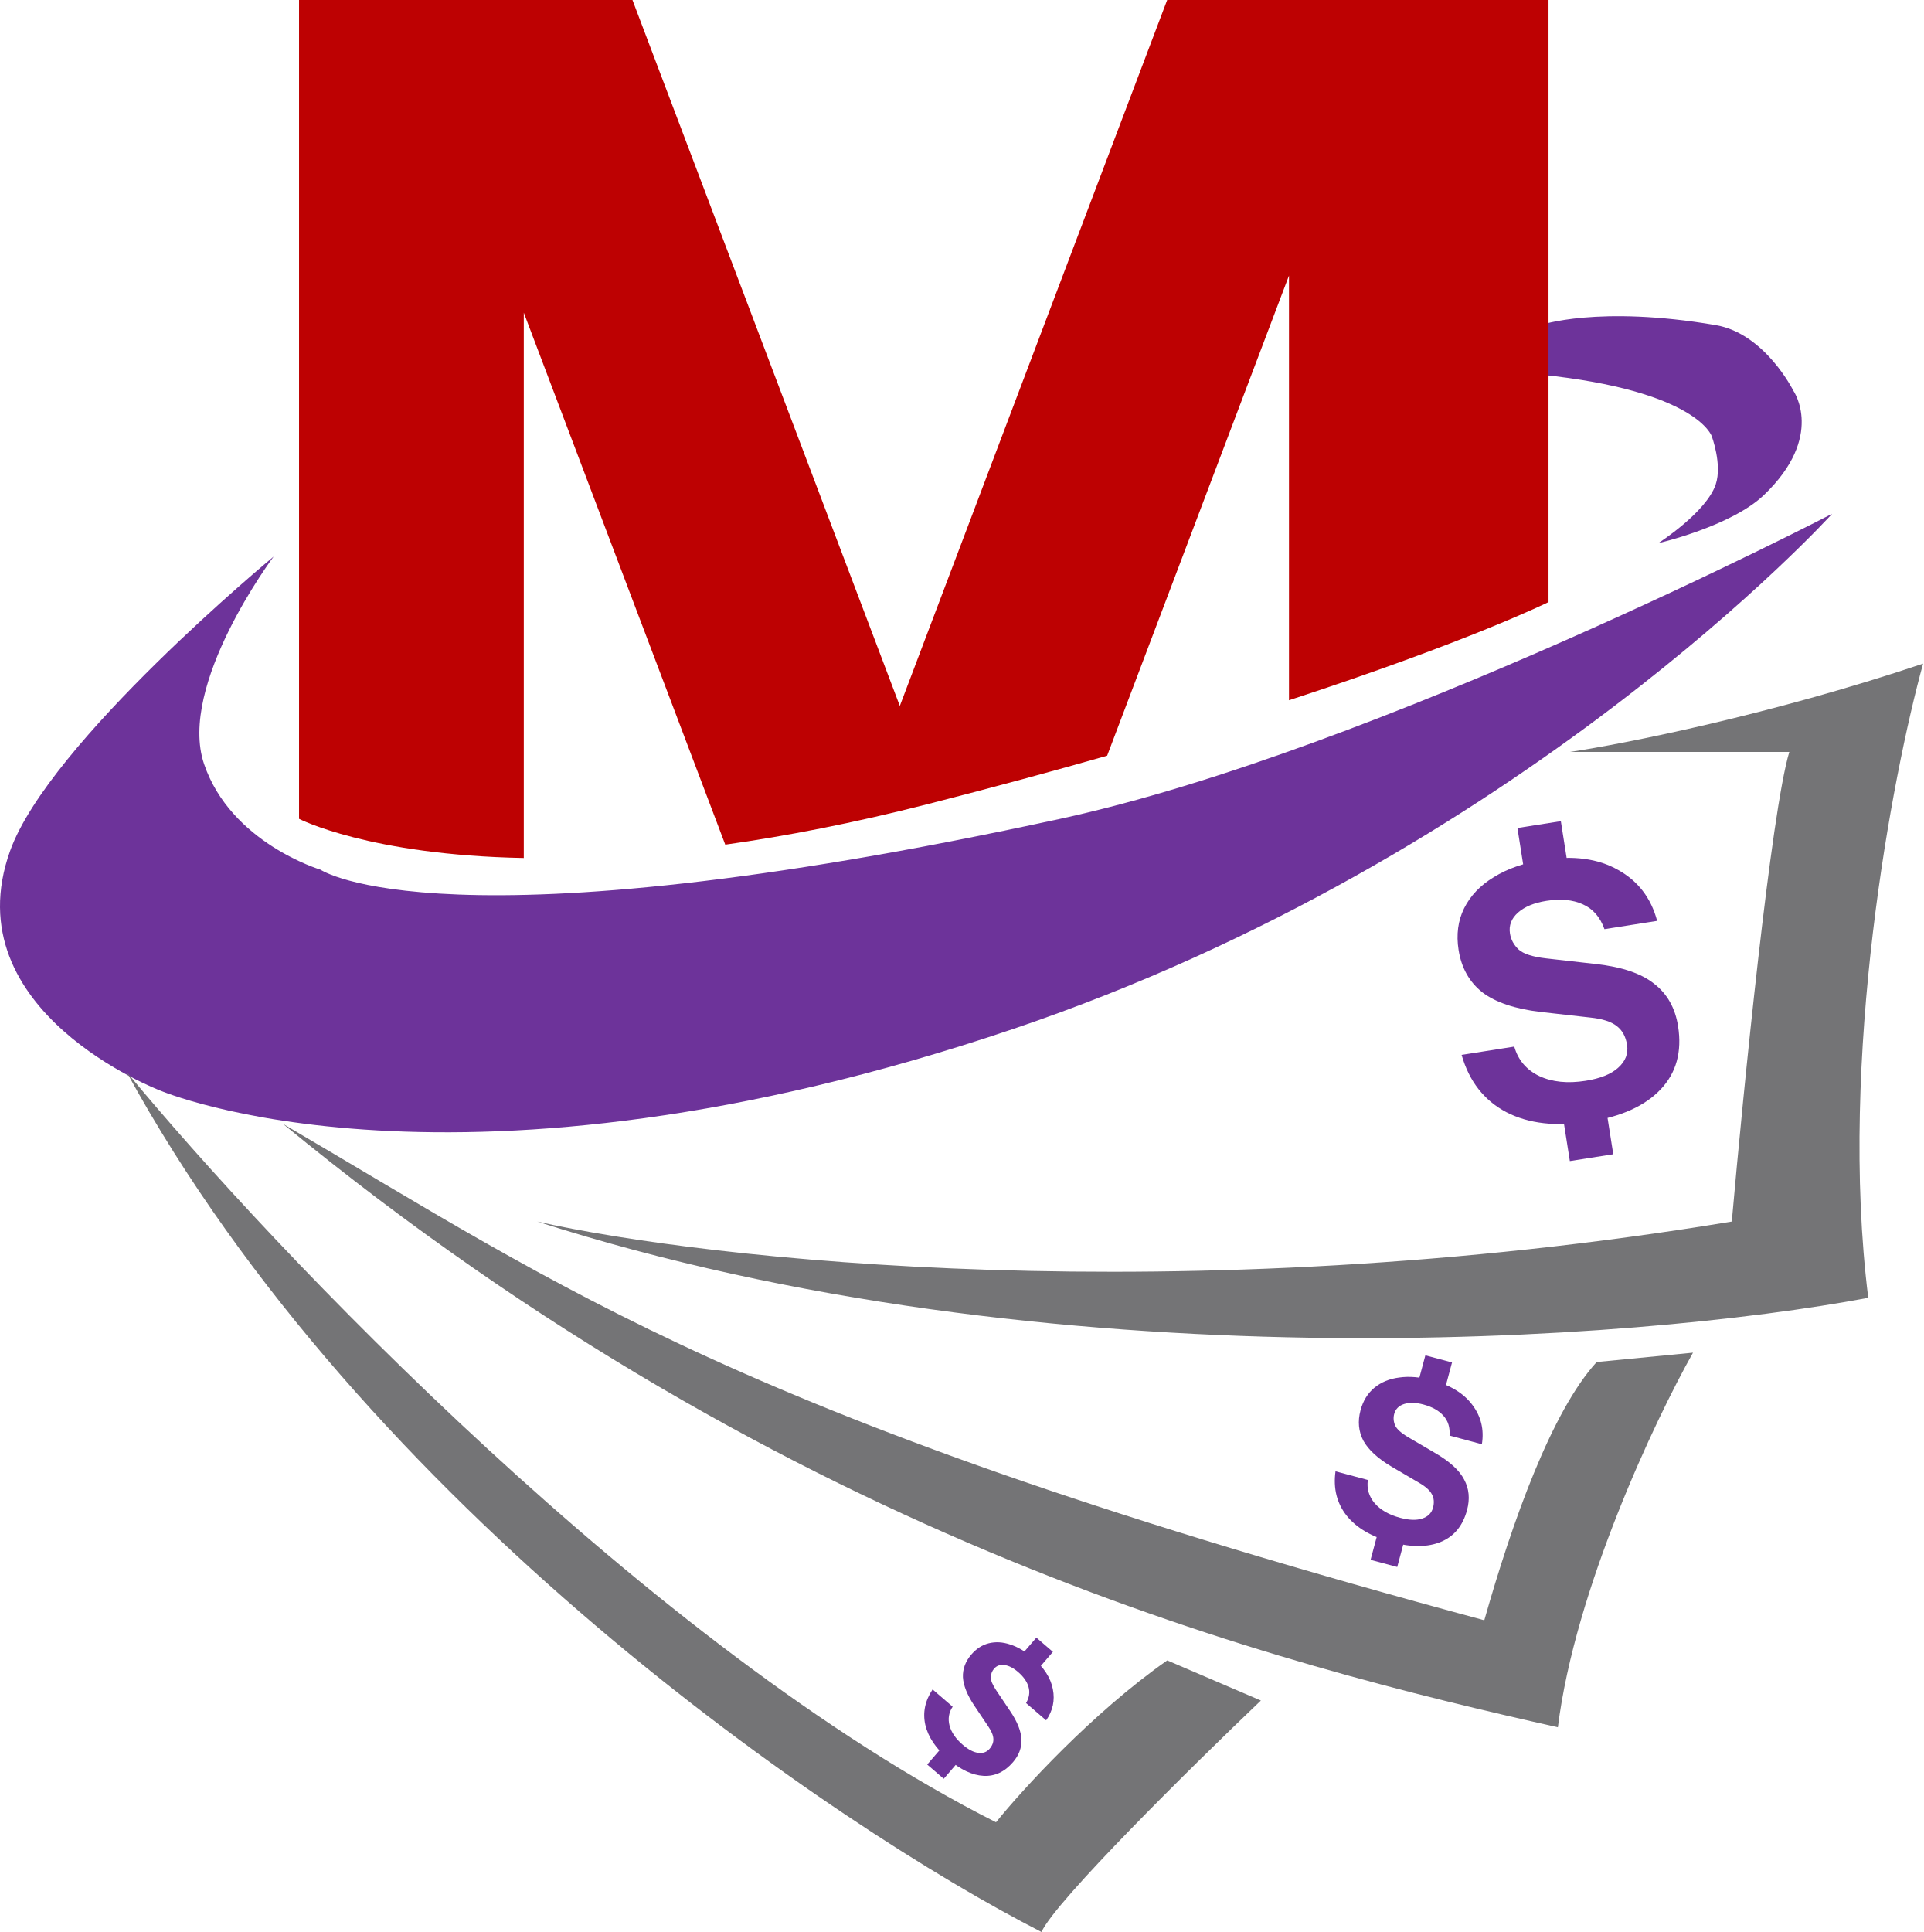
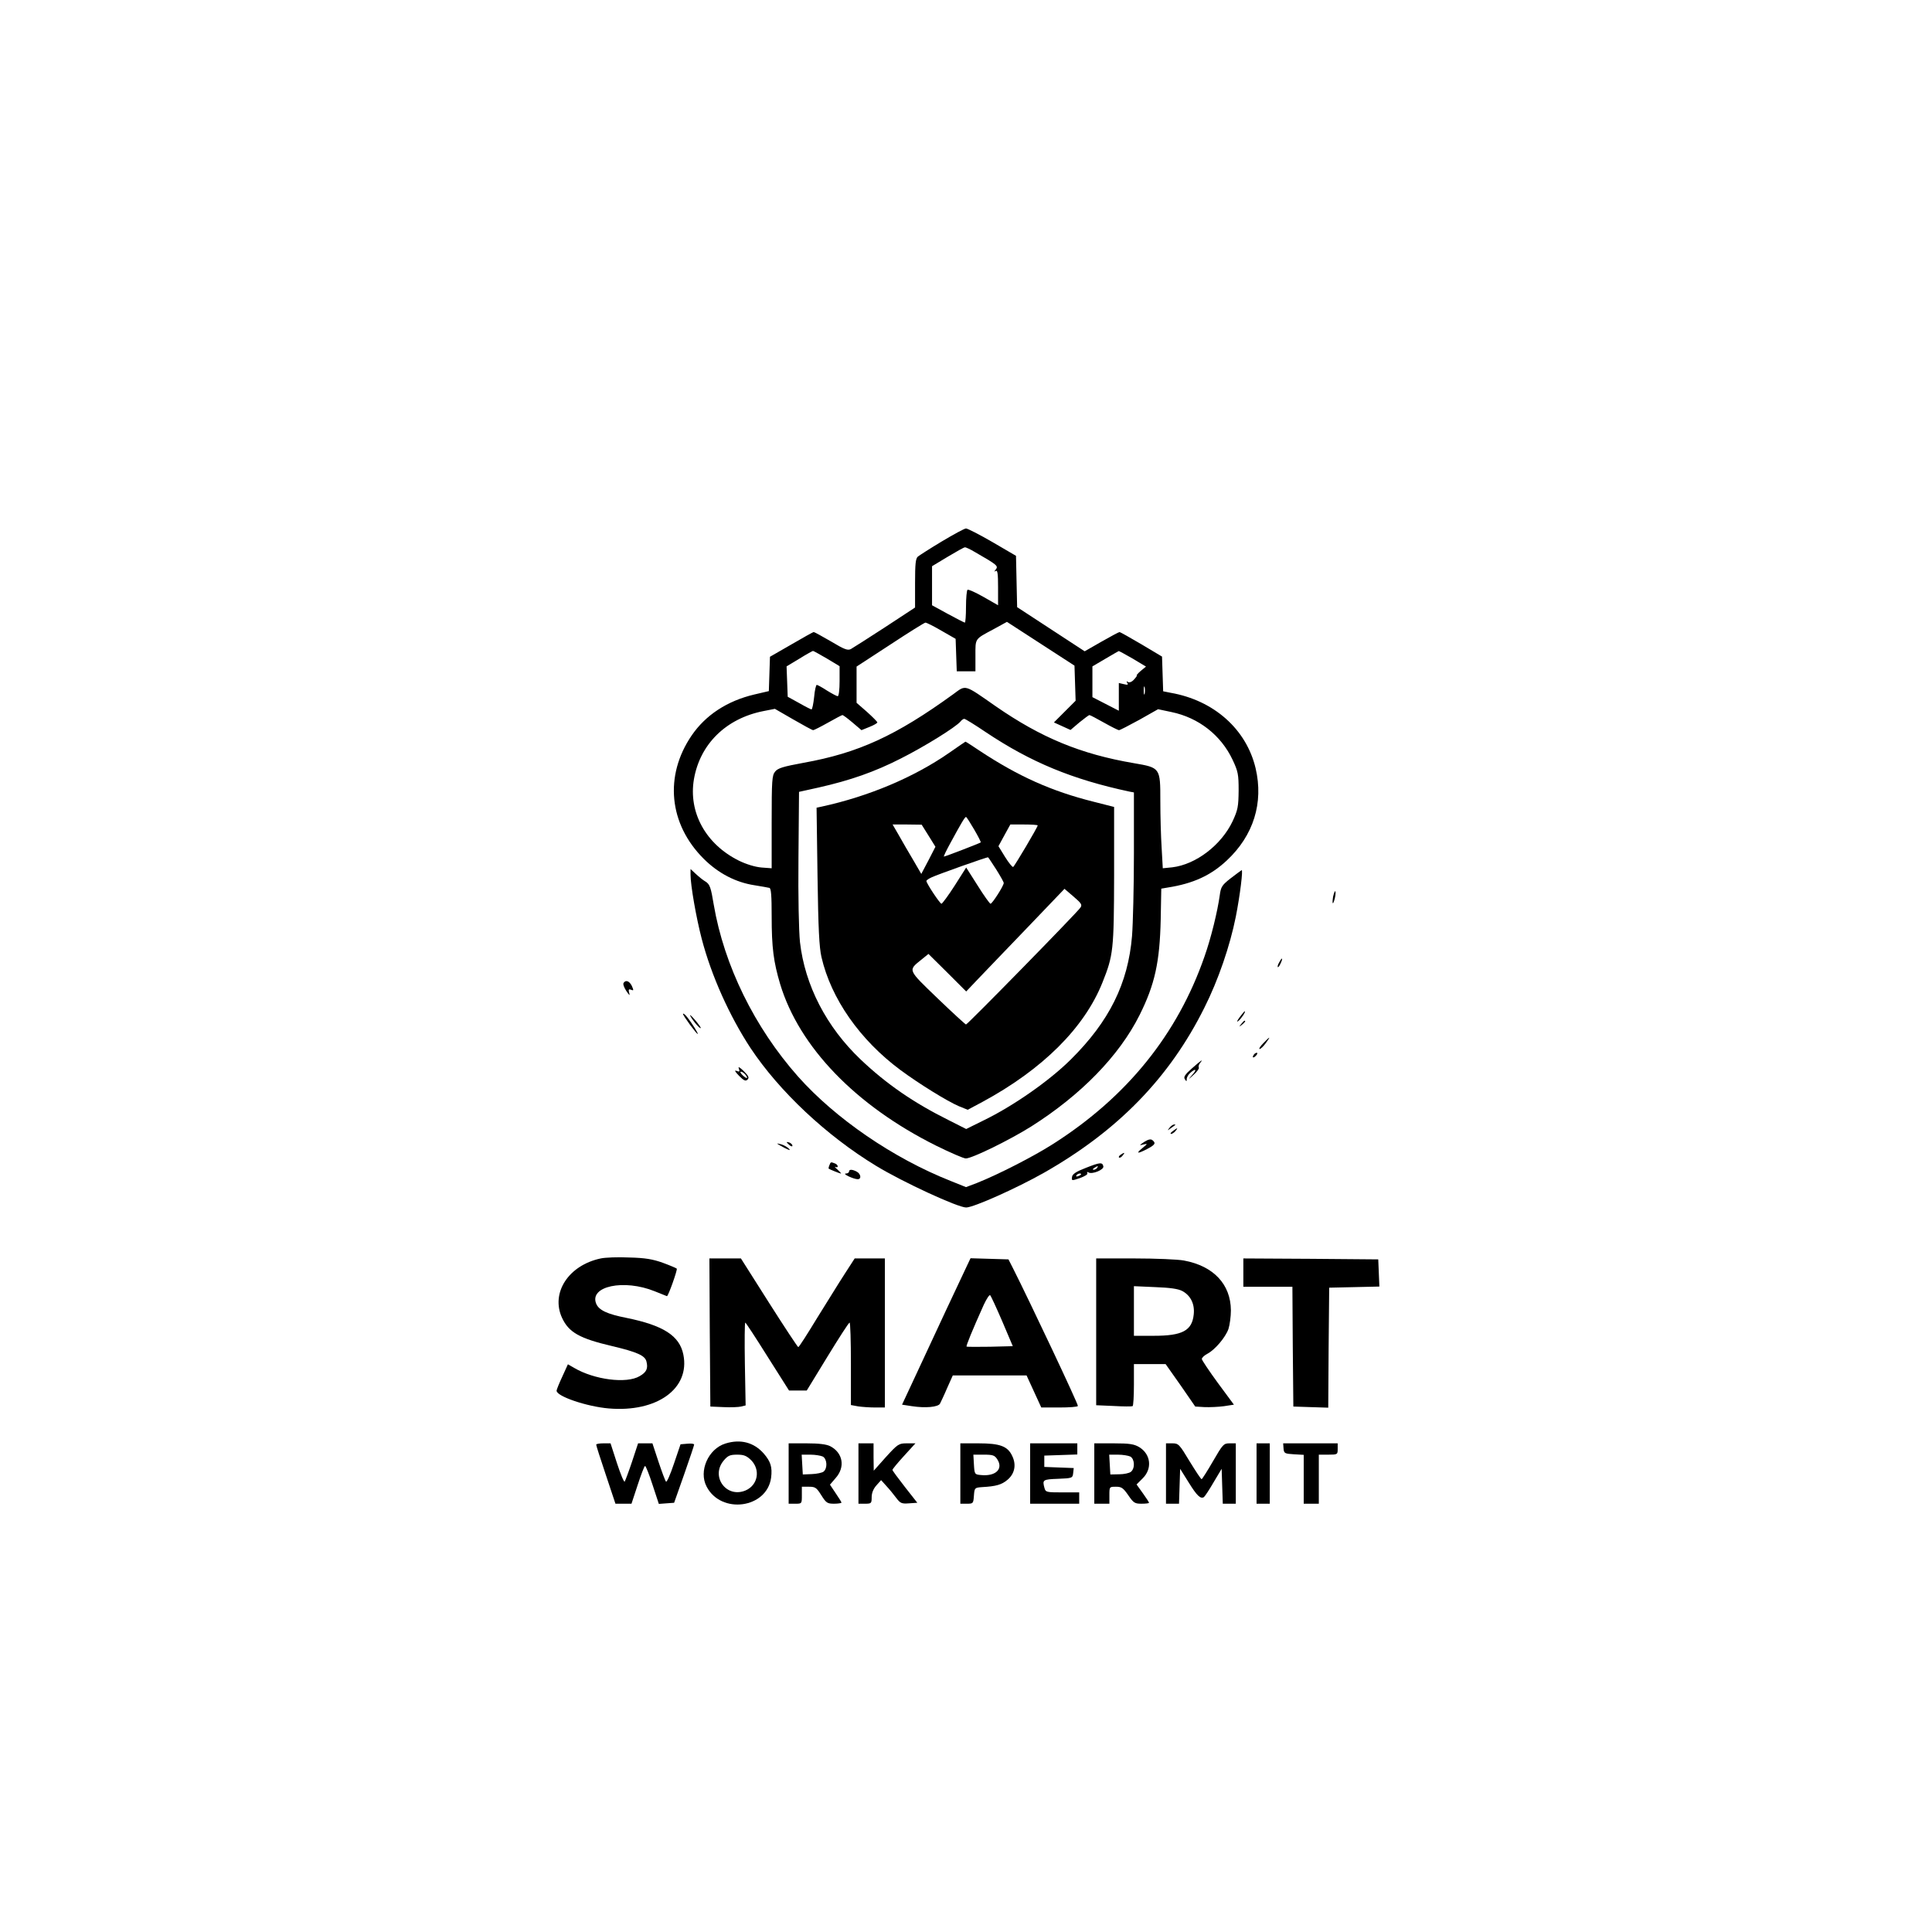
- <svg xmlns="http://www.w3.org/2000/svg" width="719" height="722" viewBox="0 0 719 722" fill="none">
-   <path d="M378.769 384.5C568.597 320.313 684.769 192 684.769 192C684.769 192 514.656 280.304 396.269 306C165.269 356.139 119.769 325 119.769 325C119.769 325 86.269 315 76.269 285.5C66.269 256 102.269 208 102.269 208C102.269 208 18.327 277.373 3.769 318C-17.731 378 59.769 407.5 59.769 407.5C59.769 407.5 170.269 455 378.769 384.5Z" fill="#6D339A" />
-   <path d="M659.269 185C647.019 196.718 619.769 203 619.769 203C619.769 203 637.776 191.479 641.269 181C643.739 173.59 639.769 163 639.769 163C639.769 163 634.269 146 575.769 140C554.916 137.861 575.769 121.5 575.769 121.5C575.769 121.5 597.269 114 641.269 121.5C659.685 124.639 670.269 146 670.269 146C670.269 146 682.269 163 659.269 185Z" fill="#6D339A" />
-   <path d="M336.314 263.816L436.24 0H578.769V225C578.769 225 549.275 239.635 481.769 261.689V102.981L413.807 282.409C393.54 288.196 371.227 294.255 346.769 300.5C318.87 307.623 293.675 312.486 271.07 315.654L195.769 116.848V320.641C137.992 319.576 111.769 306 111.769 306V0H236.39L336.314 263.816Z" fill="#BD0102" />
-   <path d="M569.947 327.194L567.152 309.432L583.377 306.878L586.173 324.64L569.947 327.194ZM600.277 414.245L602.968 431.344L586.742 433.898L584.051 416.799L600.277 414.245ZM594.099 419.157C581.686 421.111 571.324 419.934 563.014 415.628C554.689 411.233 549.114 404.096 546.287 394.217L565.971 391.119C567.398 396.147 570.521 399.821 575.338 402.142C580.142 404.374 585.913 404.96 592.652 403.899C598.149 403.034 602.207 401.399 604.827 398.994C607.536 396.576 608.633 393.732 608.118 390.462C607.632 387.369 606.355 385.034 604.29 383.458C602.211 381.793 598.908 380.728 594.383 380.263L575.789 378.164C566.253 377.038 559.009 374.601 554.058 370.853C549.181 367.002 546.215 361.719 545.157 355.003C544.253 349.259 544.937 344.08 547.21 339.466C549.557 334.75 553.261 330.861 558.322 327.801C563.369 324.652 569.527 322.505 576.798 321.361C587.97 319.603 597.298 320.851 604.783 325.106C612.253 329.273 617.113 335.617 619.363 344.138L599.679 347.236C598.055 342.692 595.341 339.588 591.535 337.923C587.818 336.244 583.299 335.823 577.979 336.66C573.369 337.386 569.828 338.849 567.358 341.049C564.887 343.249 563.889 345.851 564.361 348.856C564.723 351.153 565.811 353.155 567.624 354.862C569.423 356.481 572.821 357.576 577.818 358.148L596.412 360.247C606.214 361.331 613.509 363.805 618.297 367.669C623.159 371.432 626.126 376.715 627.197 383.52C628.699 393.064 626.529 400.921 620.686 407.094C614.842 413.266 605.98 417.287 594.099 419.157Z" fill="#6D339A" />
-   <path d="M529.822 517.398L532.744 506.492L542.707 509.162L539.785 520.068L529.822 517.398ZM525.042 575.087L522.229 585.586L512.266 582.917L515.079 572.418L525.042 575.087ZM520.245 576.331C512.623 574.289 506.976 570.973 503.305 566.384C499.647 561.74 498.266 556.223 499.162 549.834L511.248 553.072C510.786 556.321 511.641 559.226 513.815 561.785C516.003 564.291 519.165 566.098 523.303 567.206C526.678 568.111 529.424 568.207 531.541 567.494C533.712 566.797 535.066 565.444 535.604 563.436C536.113 561.537 535.975 559.872 535.192 558.441C534.423 556.956 532.799 555.503 530.32 554.083L520.184 548.139C514.999 545.063 511.462 541.818 509.576 538.405C507.759 534.952 507.403 531.164 508.508 527.04C509.453 523.513 511.165 520.716 513.645 518.647C516.194 516.538 519.311 515.251 522.995 514.784C526.694 514.263 530.776 514.601 535.24 515.797C542.1 517.635 547.135 520.729 550.346 525.079C553.571 529.374 554.744 534.253 553.863 539.717L541.777 536.478C542.003 533.457 541.236 530.983 539.477 529.058C537.771 527.147 535.285 525.754 532.019 524.879C529.188 524.12 526.783 524.057 524.805 524.69C522.826 525.323 521.59 526.562 521.095 528.407C520.717 529.818 520.831 531.244 521.437 532.685C522.057 534.073 523.728 535.567 526.45 537.169L536.586 543.113C541.935 546.232 545.491 549.512 547.254 552.95C549.086 556.348 549.442 560.137 548.323 564.315C546.752 570.175 543.504 574.131 538.578 576.184C533.651 578.237 527.54 578.286 520.245 576.331Z" fill="#6D339A" />
-   <path d="M381.53 618.759L387.352 611.991L393.536 617.309L387.713 624.078L381.53 618.759ZM358.342 658.224L352.737 664.74L346.554 659.421L352.159 652.905L358.342 658.224ZM354.497 657.465C349.767 653.396 346.881 649.097 345.839 644.568C344.825 640.005 345.733 635.601 348.562 631.355L356.063 637.807C354.62 639.964 354.233 642.327 354.904 644.896C355.604 647.431 357.238 649.803 359.805 652.012C361.9 653.814 363.824 654.824 365.576 655.042C367.362 655.29 368.791 654.79 369.863 653.544C370.876 652.366 371.35 651.132 371.282 649.844C371.244 648.522 370.585 646.93 369.306 645.068L364.122 637.357C361.482 633.387 360.075 629.863 359.902 626.784C359.791 623.701 360.836 620.879 363.038 618.32C364.92 616.131 367.1 614.725 369.576 614.101C372.115 613.473 374.778 613.625 377.563 614.556C380.377 615.453 383.169 617.093 385.94 619.476C390.197 623.138 392.724 627.069 393.52 631.27C394.345 635.436 393.507 639.315 391.007 642.905L383.506 636.453C384.703 634.378 385.005 632.353 384.411 630.377C383.851 628.431 382.558 626.586 380.531 624.842C378.774 623.331 377.082 622.462 375.455 622.234C373.828 622.007 372.523 622.465 371.538 623.61C370.785 624.486 370.377 625.541 370.314 626.776C370.28 627.977 370.958 629.615 372.348 631.69L377.532 639.4C380.273 643.458 381.683 647.013 381.759 650.068C381.899 653.117 380.854 655.939 378.624 658.532C375.495 662.168 371.824 663.873 367.61 663.647C363.396 663.42 359.025 661.36 354.497 657.465Z" fill="#6D339A" />
-   <path d="M718.769 248C661.569 267.2 606.935 278 586.769 281H668.769C661.969 303.4 651.602 407.333 647.269 456.5C441.269 490.5 263.769 470.667 200.769 456.5C392.769 518.1 612.435 501.167 698.269 485C687.069 395.4 707.269 289.667 718.769 248Z" fill="#747476" />
-   <path d="M632.769 505.5L596.769 509C579.969 527.4 565.269 568.5 554.769 605.5C278.269 531 210.435 481.167 105.769 420C296.769 577 479.102 622.333 582.269 645.5C588.669 593.9 618.602 530.667 632.769 505.5Z" fill="#747476" />
-   <path d="M471.269 635.5L436.269 620.5C408.269 640.1 381.935 669 372.269 681C243.869 616.2 102.102 467 47.269 400.5C136.069 563.3 312.269 682.667 389.269 722C394.469 710.4 446.102 659.5 471.269 635.5Z" fill="#747476" />
+ <svg xmlns="http://www.w3.org/2000/svg" version="1.0" width="1024pt" height="1024pt" viewBox="0 0 1024 1024" preserveAspectRatio="xMidYMid meet">
+   <g transform="translate(0,1024) scale(0.1,-0.1)" fill="#000000" stroke="none">
+     <path d="M4993 7371 c-62 -37 -119 -74 -128 -81 -12 -10 -15 -38 -15 -141 l0 -129 -160 -105 c-88 -57 -169 -109 -180 -115 -17 -9 -35 -2 -105 40 -47 27 -88 50 -92 50 -4 0 -57 -30 -119 -66 l-113 -65 -3 -91 -3 -91 -77 -18 c-144 -34 -258 -109 -332 -217 -146 -214 -121 -469 63 -653 78 -78 171 -126 270 -141 36 -6 72 -12 79 -14 9 -2 12 -41 12 -151 0 -166 10 -241 45 -359 101 -333 399 -643 826 -856 75 -37 146 -68 158 -68 33 0 231 97 346 169 264 167 467 375 575 591 81 162 107 281 112 507 l3 163 35 6 c134 21 228 64 313 144 141 132 195 305 152 488 -49 207 -221 360 -450 400 l-40 8 -3 92 -3 92 -109 65 c-61 36 -113 65 -116 65 -4 0 -47 -23 -96 -51 l-89 -51 -179 117 -179 117 -3 136 -3 136 -125 73 c-69 40 -132 72 -140 72 -8 0 -65 -31 -127 -68z m176 -58 c117 -67 123 -73 109 -91 -9 -11 -10 -14 0 -8 9 5 12 -14 12 -87 l0 -95 -77 44 c-42 24 -80 41 -85 38 -4 -3 -8 -43 -8 -90 0 -46 -3 -84 -6 -84 -3 0 -44 21 -90 46 l-84 46 0 103 0 104 83 50 c45 27 86 50 91 50 5 1 30 -11 55 -26z m-179 -416 l75 -43 3 -86 3 -86 49 0 50 0 0 83 c0 93 -5 86 96 140 l71 39 179 -116 179 -116 3 -93 3 -93 -57 -57 -58 -58 44 -20 44 -20 47 40 c26 21 50 39 53 39 4 0 38 -18 77 -40 39 -22 75 -40 80 -40 5 0 53 25 108 55 l99 56 71 -15 c144 -30 262 -122 324 -253 29 -62 32 -77 32 -163 -1 -86 -4 -102 -32 -163 -60 -126 -194 -229 -320 -244 l-50 -5 -6 107 c-4 60 -7 172 -7 250 0 176 0 176 -140 200 -282 48 -492 135 -733 302 -169 118 -156 114 -224 64 -305 -221 -504 -312 -794 -364 -108 -20 -136 -28 -151 -47 -16 -20 -18 -45 -18 -267 l0 -245 -54 4 c-34 3 -80 17 -119 36 -176 87 -269 256 -239 432 32 186 170 322 368 361 l61 12 97 -56 c54 -31 101 -57 106 -57 4 0 40 18 79 40 39 22 73 40 76 40 4 0 28 -18 54 -40 l47 -40 42 17 c23 9 42 20 42 24 0 4 -25 29 -55 56 l-55 48 0 96 0 96 178 116 c97 64 182 117 187 117 6 0 44 -19 85 -43z m-608 -147 l68 -41 0 -79 c0 -45 -4 -80 -10 -80 -5 0 -31 14 -57 30 -26 17 -50 30 -54 30 -4 0 -11 -29 -14 -65 -4 -36 -10 -65 -14 -65 -3 0 -33 15 -66 34 l-60 33 -3 81 -3 80 68 41 c37 23 70 41 72 41 3 0 35 -18 73 -40z m1622 -1 l70 -42 -28 -23 c-15 -13 -24 -24 -21 -24 3 0 -3 -9 -14 -21 -11 -13 -24 -18 -32 -14 -8 6 -10 4 -4 -5 6 -10 2 -11 -19 -6 l-26 6 0 -73 0 -74 -70 36 -70 36 0 81 0 82 68 40 c37 22 69 40 71 41 3 1 36 -18 75 -40z m63 -186 c-3 -10 -5 -2 -5 17 0 19 2 27 5 18 2 -10 2 -26 0 -35z m-840 -205 c237 -158 456 -249 761 -314 l22 -4 0 -323 c0 -177 -5 -374 -10 -438 -21 -252 -121 -453 -325 -655 -115 -114 -306 -247 -463 -323 l-91 -45 -93 47 c-185 92 -329 191 -466 321 -182 173 -296 394 -322 623 -6 59 -10 236 -8 447 l3 349 104 23 c168 38 297 83 436 154 125 63 291 166 316 196 6 8 15 14 20 14 5 0 57 -32 116 -72z" />
+     <path d="M5031 6250 c-187 -130 -427 -231 -675 -285 l-28 -6 5 -362 c4 -280 9 -378 21 -430 51 -221 204 -439 418 -598 100 -74 249 -166 310 -192 l47 -19 77 41 c320 173 541 393 637 633 58 145 61 172 62 567 l0 364 -110 28 c-220 55 -397 134 -600 268 -42 28 -77 51 -78 50 -1 0 -40 -27 -86 -59z m132 -406 c21 -36 37 -67 35 -69 -4 -4 -188 -75 -195 -75 -3 0 13 33 35 73 57 105 76 137 82 137 3 0 22 -30 43 -66z m-241 -34 l36 -58 -37 -72 -38 -72 -43 74 c-24 40 -58 99 -76 131 l-33 57 77 0 77 -1 37 -59z m578 55 c0 -9 -122 -215 -130 -220 -4 -2 -23 21 -43 53 l-35 57 31 57 32 58 73 0 c39 0 72 -2 72 -5z m-220 -233 c22 -35 40 -67 40 -72 0 -15 -61 -110 -70 -110 -4 0 -35 43 -68 96 l-61 96 -61 -96 c-34 -53 -66 -96 -70 -96 -8 0 -80 108 -80 121 0 3 12 12 28 19 34 16 296 109 299 106 2 -1 21 -30 43 -64z m446 -203 c-19 -28 -598 -619 -606 -619 -3 0 -72 63 -151 139 -160 154 -157 147 -85 205 l37 30 100 -99 100 -100 57 60 c31 33 149 155 261 272 l203 212 48 -41 c42 -36 47 -44 36 -59z" />
+     <path d="M3660 5604 c0 -56 30 -228 59 -339 51 -196 148 -411 259 -580 153 -230 402 -464 665 -624 143 -87 434 -221 478 -221 41 1 267 102 412 184 392 223 665 503 850 874 74 147 136 328 167 483 23 117 39 251 31 247 -4 -2 -29 -21 -58 -43 -46 -36 -52 -45 -58 -90 -12 -86 -46 -226 -81 -325 -143 -412 -411 -744 -802 -993 -105 -67 -291 -162 -404 -207 l-58 -22 -82 33 c-303 120 -610 330 -809 554 -230 260 -391 588 -446 910 -15 92 -21 108 -43 122 -14 8 -37 27 -52 41 l-28 26 0 -30z" />
+     <path d="M7066 5489 c-3 -18 -4 -34 -2 -36 2 -3 7 10 11 27 4 17 5 34 2 36 -2 3 -7 -10 -11 -27z" />
+     <path d="M6780 5139 c-7 -11 -10 -23 -7 -25 2 -2 9 7 15 21 14 30 7 33 -8 4z" />
+     <path d="M3305 5030 c-4 -6 3 -25 15 -43 16 -24 20 -26 15 -10 -5 18 -3 22 10 17 14 -6 14 -3 4 20 -13 27 -33 34 -44 16z" />
+     <path d="M6570 4848 c-15 -21 -17 -28 -6 -19 16 13 41 51 33 51 -2 0 -14 -15 -27 -32z" />
+     <path d="M3620 4866 c0 -9 71 -106 78 -106 5 0 -31 58 -55 88 -12 15 -22 23 -23 18z" />
+     <path d="M3659 4855 c14 -27 51 -69 55 -64 2 2 -12 22 -31 44 -19 22 -30 31 -24 20z" />
+     <path d="M6579 4813 c-13 -16 -12 -17 4 -4 16 13 21 21 13 21 -2 0 -10 -8 -17 -17z" />
+     <path d="M6695 4710 c-16 -16 -24 -30 -19 -30 6 0 20 14 32 30 13 17 21 30 19 30 -2 0 -16 -13 -32 -30z" />
+     <path d="M6645 4649 c-11 -16 -1 -19 13 -3 7 8 8 14 3 14 -5 0 -13 -5 -16 -11z" />
+     <path d="M6317 4577 c-36 -32 -45 -45 -37 -57 8 -13 10 -13 10 1 0 9 8 23 18 32 30 27 38 19 11 -10 -24 -28 -23 -28 8 1 18 16 30 33 27 38 -3 5 0 15 6 23 21 26 7 16 -43 -28z" />
+     <path d="M3916 4576 c6 -16 4 -18 -12 -12 -13 5 -9 -3 13 -26 26 -26 35 -30 45 -20 10 10 6 19 -20 45 -23 22 -31 26 -26 13z m34 -31 c19 -23 8 -25 -14 -4 -11 11 -15 19 -9 19 6 0 16 -7 23 -15z" />
+     <path d="M6199 4263 c-13 -17 -13 -17 6 -3 11 8 22 16 24 17 2 2 0 3 -6 3 -6 0 -17 -8 -24 -17z" />
+     <path d="M6216 4245 c-11 -8 -15 -15 -9 -15 6 0 16 7 23 15 16 19 11 19 -14 0z" />
+     <path d="M6065 4188 c-28 -19 -28 -20 -5 -14 24 5 24 5 -5 -19 -37 -30 -27 -32 25 -5 42 22 48 31 28 47 -9 7 -22 4 -43 -9z" />
+     <path d="M4170 4186 c0 -2 7 -9 15 -16 9 -7 15 -8 15 -2 0 5 -7 12 -15 16 -8 3 -15 4 -15 2z" />
+     <path d="M4120 4178 c3 -3 21 -13 40 -23 27 -13 32 -14 20 -2 -8 8 -26 18 -40 22 -14 4 -23 5 -20 3z" />
+     <path d="M5940 4120 c-8 -5 -12 -12 -9 -15 4 -3 12 1 19 10 14 17 11 19 -10 5z" />
+     <path d="M4396 4064 c-4 -9 -5 -18 -4 -18 11 -7 60 -26 65 -26 3 0 -5 9 -18 21 -13 11 -18 18 -11 14 6 -3 12 -2 12 3 0 6 -7 13 -16 16 -21 8 -21 8 -28 -10z" />
+     <path d="M5755 4050 c-52 -20 -71 -33 -73 -48 -3 -21 -2 -21 42 -6 27 10 43 20 39 26 -3 7 -1 8 6 4 19 -12 83 14 79 32 -5 23 -17 22 -93 -8z m60 0 c-3 -5 -12 -10 -18 -10 -7 0 -6 4 3 10 19 12 23 12 15 0z m-85 -34 c0 -2 -7 -7 -16 -10 -8 -3 -12 -2 -9 4 6 10 25 14 25 6z" />
+     <path d="M4500 4030 c0 -5 -8 -10 -17 -10 -21 -1 42 -30 63 -30 21 0 17 28 -5 40 -25 13 -41 13 -41 0z" />
+     <path d="M3184 3570 c-171 -36 -266 -183 -205 -315 36 -77 92 -109 267 -150 131 -31 172 -50 180 -80 10 -38 1 -58 -36 -79 -69 -41 -240 -19 -347 44 l-33 19 -30 -66 c-17 -36 -30 -69 -30 -74 0 -30 160 -84 276 -94 256 -22 432 105 396 285 -20 100 -105 155 -302 195 -102 20 -146 41 -160 75 -38 93 147 132 310 66 35 -14 64 -26 65 -26 7 0 57 141 52 146 -3 3 -36 17 -74 31 -53 19 -93 26 -178 28 -60 3 -129 0 -151 -5z" />
+     <path d="M3762 3178 l3 -393 70 -3 c38 -2 80 0 93 3 l24 6 -4 219 c-2 121 -1 220 2 220 3 0 56 -81 118 -180 l114 -180 47 0 47 0 110 180 c60 98 112 179 117 180 4 0 7 -98 7 -219 l0 -218 38 -7 c20 -3 61 -6 90 -6 l52 0 0 395 0 395 -80 0 -80 0 -53 -82 c-30 -46 -95 -152 -147 -235 -51 -84 -95 -153 -99 -153 -3 0 -73 106 -155 235 l-149 235 -84 0 -83 0 2 -392z" />
+     <path d="M5126 3533 c-10 -21 -60 -128 -112 -238 -51 -110 -124 -267 -163 -350 l-70 -150 52 -8 c72 -11 138 -5 149 13 4 8 22 45 38 83 l30 67 196 0 195 0 39 -85 39 -85 95 0 c52 0 97 3 99 8 4 6 -256 556 -345 732 l-23 45 -100 3 -101 3 -18 -38z m186 -296 l56 -132 -120 -3 c-66 -1 -122 -1 -125 1 -3 4 29 83 91 221 15 32 30 55 34 51 4 -3 33 -66 64 -138z" />
+     <path d="M5810 3181 l0 -389 93 -4 c50 -3 95 -3 100 -1 4 2 7 53 7 114 l0 109 84 0 84 0 79 -112 78 -113 50 -3 c28 -1 74 1 103 5 l52 8 -85 115 c-46 63 -85 121 -85 127 0 7 13 19 28 27 41 21 97 87 113 132 7 22 13 66 13 99 -1 138 -92 235 -249 264 -32 6 -150 11 -262 11 l-203 0 0 -389z m457 216 c44 -24 66 -69 60 -124 -9 -86 -60 -113 -212 -113 l-105 0 0 131 0 132 113 -5 c79 -3 122 -9 144 -21z" />
+     <path d="M6590 3495 l0 -75 130 0 130 0 2 -317 3 -318 92 -3 93 -3 2 318 3 318 133 3 133 3 -3 72 -3 72 -357 3 -358 2 0 -75z" />
+     <path d="M3845 2589 c-91 -28 -143 -146 -100 -228 77 -149 320 -116 342 47 7 56 -2 85 -39 128 -52 59 -123 78 -203 53z m136 -88 c51 -52 36 -133 -30 -161 -102 -42 -186 75 -115 159 22 26 33 31 71 31 36 0 50 -6 74 -29z" />
+     <path d="M3160 2583 c0 -5 23 -77 51 -160 l51 -153 42 0 43 0 33 100 c18 55 35 100 39 100 4 0 22 -45 40 -101 l33 -100 40 3 41 3 53 150 c29 83 53 154 53 158 1 5 -16 7 -36 5 l-36 -3 -35 -103 c-19 -57 -38 -100 -42 -95 -4 4 -22 52 -40 106 l-32 97 -38 0 -38 0 -32 -97 c-18 -54 -36 -101 -39 -106 -4 -4 -22 40 -41 98 l-34 105 -38 0 c-21 0 -38 -3 -38 -7z" />
+     <path d="M4180 2430 l0 -160 35 0 c35 0 35 0 35 45 l0 45 38 0 c33 0 40 -5 65 -45 26 -41 32 -45 68 -45 21 0 39 3 39 6 0 3 -14 25 -31 50 l-30 45 30 35 c52 58 39 134 -29 169 -20 10 -59 15 -125 15 l-95 0 0 -160z m181 90 c23 -13 26 -62 4 -80 -8 -6 -36 -12 -62 -13 l-48 -2 -3 53 -3 52 46 0 c26 0 55 -5 66 -10z" />
+     <path d="M4550 2430 l0 -160 35 0 c33 0 35 2 35 34 0 23 9 45 25 63 l25 28 27 -30 c16 -17 39 -45 53 -64 22 -29 29 -32 68 -29 l44 3 -66 84 c-36 46 -66 87 -66 90 0 4 27 37 61 74 l61 67 -45 0 c-43 0 -48 -3 -111 -72 l-65 -73 -1 73 0 72 -40 0 -40 0 0 -160z" />
+     <path d="M5090 2430 l0 -160 34 0 c34 0 35 1 38 43 3 41 4 42 43 45 75 4 104 13 134 38 39 32 49 80 26 127 -24 52 -65 67 -179 67 l-96 0 0 -160z m196 75 c33 -51 -9 -91 -87 -83 -33 3 -34 4 -37 56 l-3 52 55 0 c48 0 58 -3 72 -25z" />
+     <path d="M5460 2430 l0 -160 130 0 130 0 0 30 0 30 -89 0 c-84 0 -89 1 -95 23 -12 44 -9 46 72 49 75 3 77 4 80 30 l3 27 -78 3 -78 3 0 30 0 30 88 3 87 3 0 29 0 30 -125 0 -125 0 0 -160z" />
+     <path d="M5800 2430 l0 -160 40 0 40 0 0 45 c0 45 0 45 35 45 29 0 38 -6 65 -45 28 -41 35 -45 70 -45 22 0 40 2 40 5 0 3 -15 26 -33 51 l-33 46 33 33 c51 51 43 127 -19 165 -27 16 -51 20 -135 20 l-103 0 0 -160z m191 90 c23 -13 26 -62 3 -81 -9 -7 -37 -13 -62 -13 l-47 -1 -3 53 -3 52 46 0 c26 0 55 -5 66 -10z" />
+     <path d="M6180 2430 l0 -160 35 0 34 0 3 93 3 92 45 -72 c44 -71 63 -89 81 -78 5 4 28 38 51 78 l43 72 3 -93 3 -92 34 0 35 0 0 160 0 160 -33 0 c-31 0 -36 -5 -88 -95 -30 -52 -57 -94 -60 -95 -4 0 -32 43 -64 95 -54 90 -59 95 -91 95 l-34 0 0 -160z" />
+     <path d="M6660 2430 l0 -160 35 0 35 0 0 160 0 160 -35 0 -35 0 0 -160z" />
+     <path d="M6803 2563 c2 -26 6 -28 55 -31 l52 -3 0 -130 0 -129 40 0 40 0 0 130 0 130 50 0 c49 0 50 1 50 30 l0 30 -144 0 -145 0 2 -27z" />
+   </g>
</svg>
